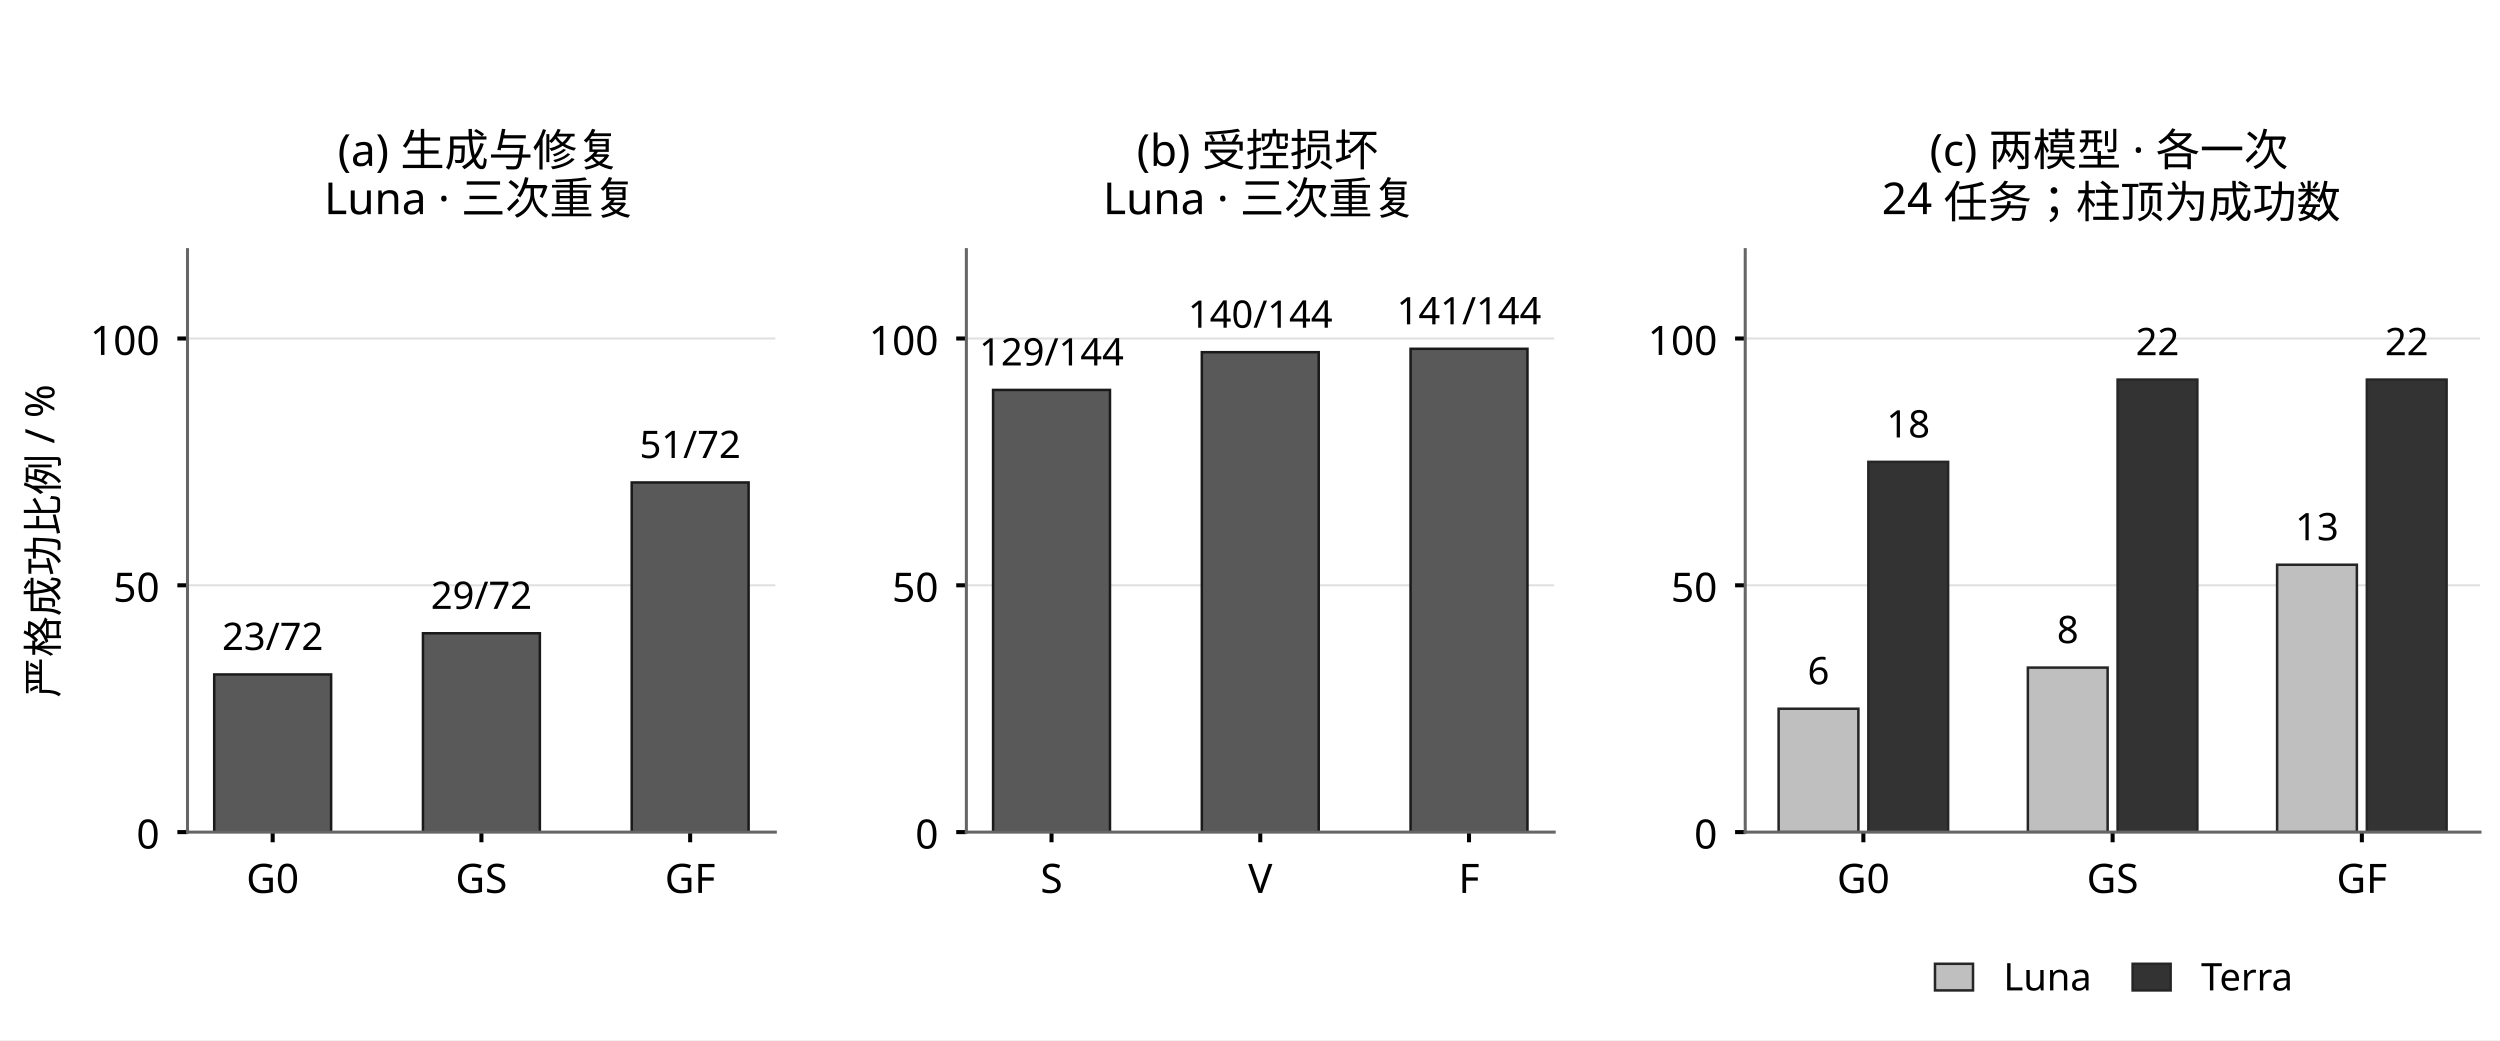
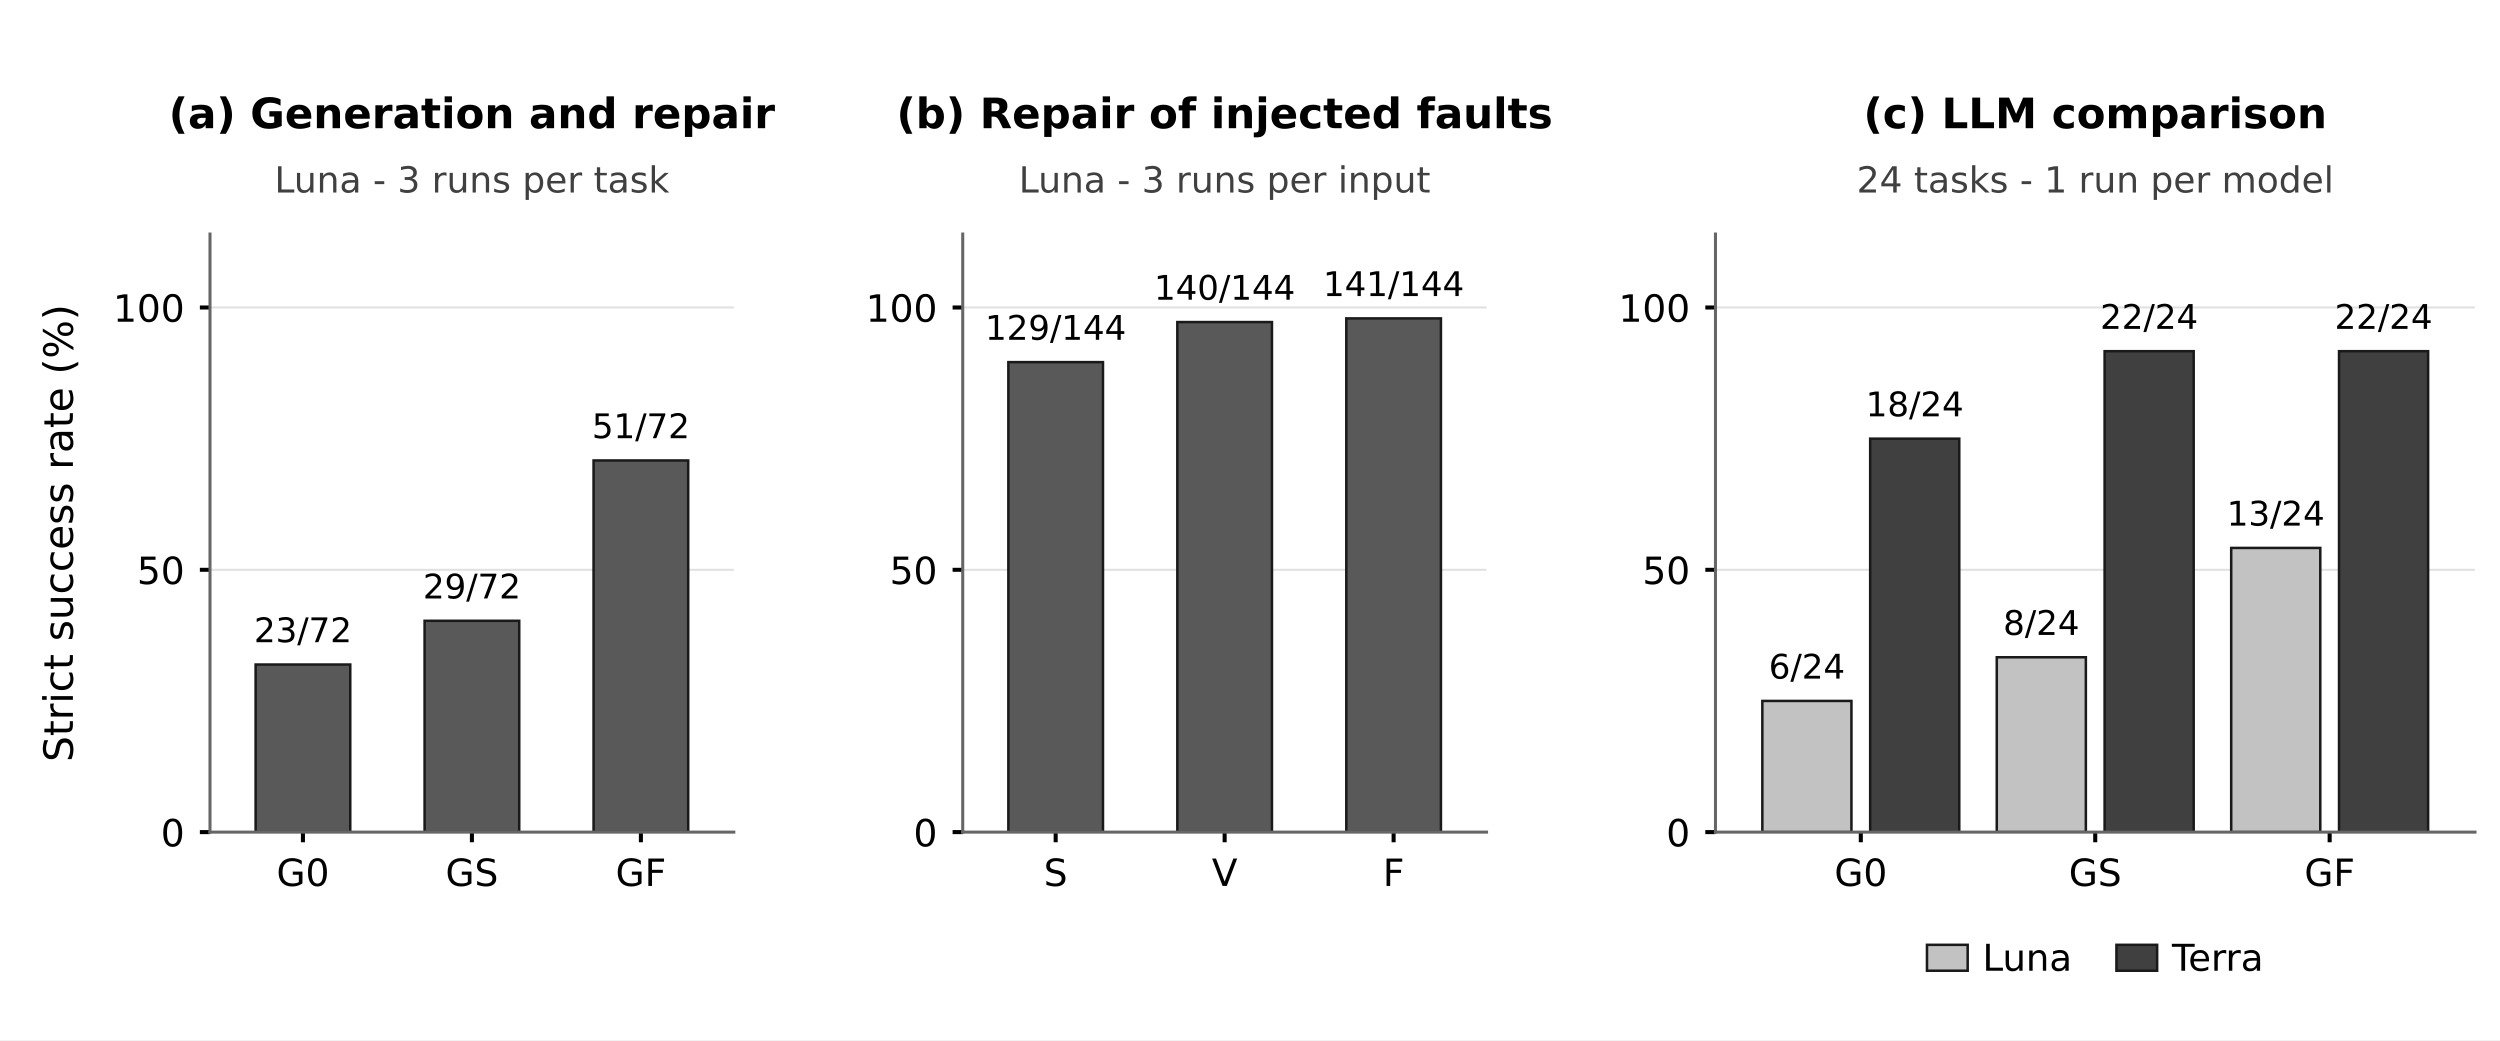
<svg xmlns="http://www.w3.org/2000/svg" xmlns:xlink="http://www.w3.org/1999/xlink" width="493.2pt" height="205.2pt" viewBox="0 0 493.2 205.2" version="1.1">
  <defs>
    <style type="text/css">*{stroke-linejoin: round; stroke-linecap: butt}</style>
  </defs>
  <g id="figure_1">
    <g id="patch_1">
      <path d="M 0 205.2  L 493.2 205.2  L 493.2 0  L 0 0  z " style="fill: #ffffff" />
    </g>
    <g id="axes_1">
      <g id="patch_2">
-         <path d="M 36.99 164.16  L 152.955 164.16  L 152.955 49.248  L 36.99 49.248  z " style="fill: #ffffff" />
+         <path d="M 41.429 164.16  L 144.768 164.16  L 144.768 46.17  L 41.429 46.17  z " style="fill: #ffffff" />
      </g>
      <g id="matplotlib.axis_1">
        <g id="xtick_1">
          <g id="line2d_1">
            <defs>
-               <path id="m90fb1b9131" d="M 0 0  L 0 2  " style="stroke: #000000; stroke-width: 0.8" />
+               <path id="m24b4b1cb2a" d="M 0 0  L 0 2  " style="stroke: #000000; stroke-width: 0.8" />
            </defs>
            <g>
-               <use xlink:href="#m90fb1b9131" x="53.792" y="164.16" style="stroke: #000000; stroke-width: 0.8" />
+               <use xlink:href="#m24b4b1cb2a" x="59.763" y="164.16" style="stroke: #000000; stroke-width: 0.8" />
            </g>
          </g>
          <g id="text_1">
-             <text style="font-size: 8px; font-family: 'Microsoft YaHei'; text-anchor: middle" x="53.792" y="176.156" transform="rotate(-0 53.79178 176.1561)">G0</text>
+             <text style="font-size: 7.4px; font-family: 'DejaVu Sans'; text-anchor: middle" x="59.763" y="174.782" transform="rotate(-0 59.7632 174.7823)">G0</text>
          </g>
        </g>
        <g id="xtick_2">
          <g id="line2d_2">
            <g>
-               <use xlink:href="#m90fb1b9131" x="94.973" y="164.16" style="stroke: #000000; stroke-width: 0.8" />
+               <use xlink:href="#m24b4b1cb2a" x="93.098" y="164.16" style="stroke: #000000; stroke-width: 0.8" />
            </g>
          </g>
          <g id="text_2">
-             <text style="font-size: 8px; font-family: 'Microsoft YaHei'; text-anchor: middle" x="94.973" y="176.156" transform="rotate(-0 94.97262 176.1561)">GS</text>
+             <text style="font-size: 7.4px; font-family: 'DejaVu Sans'; text-anchor: middle" x="93.098" y="174.782" transform="rotate(-0 93.09846 174.7823)">GS</text>
          </g>
        </g>
        <g id="xtick_3">
          <g id="line2d_3">
            <g>
-               <use xlink:href="#m90fb1b9131" x="136.153" y="164.16" style="stroke: #000000; stroke-width: 0.8" />
+               <use xlink:href="#m24b4b1cb2a" x="126.434" y="164.16" style="stroke: #000000; stroke-width: 0.8" />
            </g>
          </g>
          <g id="text_3">
-             <text style="font-size: 8px; font-family: 'Microsoft YaHei'; text-anchor: middle" x="136.153" y="176.156" transform="rotate(-0 136.1534 176.1561)">GF</text>
+             <text style="font-size: 7.4px; font-family: 'DejaVu Sans'; text-anchor: middle" x="126.434" y="174.782" transform="rotate(-0 126.4337 174.7823)">GF</text>
          </g>
        </g>
      </g>
      <g id="matplotlib.axis_2">
        <g id="ytick_1">
          <g id="line2d_4">
-             <path d="M 36.99 164.16  L 152.955 164.16  " clip-path="url(#p6fab8ae48d)" style="fill: none; stroke: #e0e0e0; stroke-width: 0.4; stroke-linecap: square" />
+             <path d="M 41.429 164.16  L 144.768 164.16  " clip-path="url(#p420391a0e7)" style="fill: none; stroke: #e0e0e0; stroke-width: 0.4; stroke-linecap: square" />
          </g>
          <g id="line2d_5">
            <defs>
-               <path id="m1b1f340fc1" d="M 0 0  L -2 0  " style="stroke: #000000; stroke-width: 0.8" />
+               <path id="m246805af77" d="M 0 0  L -2 0  " style="stroke: #000000; stroke-width: 0.8" />
            </defs>
            <g>
-               <use xlink:href="#m1b1f340fc1" x="36.99" y="164.16" style="stroke: #000000; stroke-width: 0.8" />
+               <use xlink:href="#m246805af77" x="41.429" y="164.16" style="stroke: #000000; stroke-width: 0.8" />
            </g>
          </g>
          <g id="text_4">
-             <text style="font-size: 8px; font-family: 'Microsoft YaHei'; text-anchor: end" x="31.49" y="167.408" transform="rotate(-0 31.49 167.408)">0</text>
+             <text style="font-size: 7.4px; font-family: 'DejaVu Sans'; text-anchor: end" x="36.429" y="166.971" transform="rotate(-0 36.4288 166.9711)">0</text>
          </g>
        </g>
        <g id="ytick_2">
          <g id="line2d_6">
-             <path d="M 36.99 115.468  L 152.955 115.468  " clip-path="url(#p6fab8ae48d)" style="fill: none; stroke: #e0e0e0; stroke-width: 0.4; stroke-linecap: square" />
+             <path d="M 41.429 112.41  L 144.768 112.41  " clip-path="url(#p420391a0e7)" style="fill: none; stroke: #e0e0e0; stroke-width: 0.4; stroke-linecap: square" />
          </g>
          <g id="line2d_7">
            <g>
-               <use xlink:href="#m1b1f340fc1" x="36.99" y="115.468" style="stroke: #000000; stroke-width: 0.8" />
+               <use xlink:href="#m246805af77" x="41.429" y="112.41" style="stroke: #000000; stroke-width: 0.8" />
            </g>
          </g>
          <g id="text_5">
-             <text style="font-size: 8px; font-family: 'Microsoft YaHei'; text-anchor: end" x="31.49" y="118.717" transform="rotate(-0 31.49 118.7165)">50</text>
+             <text style="font-size: 7.4px; font-family: 'DejaVu Sans'; text-anchor: end" x="36.429" y="115.221" transform="rotate(-0 36.4288 115.2211)">50</text>
          </g>
        </g>
        <g id="ytick_3">
          <g id="line2d_8">
-             <path d="M 36.99 66.777  L 152.955 66.777  " clip-path="url(#p6fab8ae48d)" style="fill: none; stroke: #e0e0e0; stroke-width: 0.4; stroke-linecap: square" />
+             <path d="M 41.429 60.66  L 144.768 60.66  " clip-path="url(#p420391a0e7)" style="fill: none; stroke: #e0e0e0; stroke-width: 0.4; stroke-linecap: square" />
          </g>
          <g id="line2d_9">
            <g>
-               <use xlink:href="#m1b1f340fc1" x="36.99" y="66.777" style="stroke: #000000; stroke-width: 0.8" />
+               <use xlink:href="#m246805af77" x="41.429" y="60.66" style="stroke: #000000; stroke-width: 0.8" />
            </g>
          </g>
          <g id="text_6">
-             <text style="font-size: 8px; font-family: 'Microsoft YaHei'; text-anchor: end" x="31.49" y="70.025" transform="rotate(-0 31.49 70.025)">100</text>
+             <text style="font-size: 7.4px; font-family: 'DejaVu Sans'; text-anchor: end" x="36.429" y="63.471" transform="rotate(-0 36.4288 63.47113)">100</text>
          </g>
        </g>
        <g id="text_7">
-           <text style="font-size: 8px; font-family: 'Microsoft YaHei'; text-anchor: middle" x="11.389" y="106.704" transform="rotate(-90 11.38891 106.704)">严格成功比例 / %</text>
+           <text style="font-size: 8px; font-family: 'DejaVu Sans'; text-anchor: middle" x="14.382" y="105.165" transform="rotate(-90 14.38218 105.165)">Strict success rate (%)</text>
        </g>
      </g>
      <g id="patch_3">
-         <path d="M 42.261 164.16  L 65.322 164.16  L 65.322 133.052  L 42.261 133.052  z " clip-path="url(#p6fab8ae48d)" style="fill: #595959; stroke: #1a1a1a; stroke-width: 0.5; stroke-linejoin: miter" />
+         <path d="M 50.429 164.16  L 69.097 164.16  L 69.097 131.097  L 50.429 131.097  z " clip-path="url(#p420391a0e7)" style="fill: #595959; stroke: #1a1a1a; stroke-width: 0.5; stroke-linejoin: miter" />
      </g>
      <g id="patch_4">
-         <path d="M 83.442 164.16  L 106.503 164.16  L 106.503 124.936  L 83.442 124.936  z " clip-path="url(#p6fab8ae48d)" style="fill: #595959; stroke: #1a1a1a; stroke-width: 0.5; stroke-linejoin: miter" />
+         <path d="M 83.765 164.16  L 102.432 164.16  L 102.432 122.472  L 83.765 122.472  z " clip-path="url(#p420391a0e7)" style="fill: #595959; stroke: #1a1a1a; stroke-width: 0.5; stroke-linejoin: miter" />
      </g>
      <g id="patch_5">
-         <path d="M 124.623 164.16  L 147.684 164.16  L 147.684 95.18  L 124.623 95.18  z " clip-path="url(#p6fab8ae48d)" style="fill: #595959; stroke: #1a1a1a; stroke-width: 0.5; stroke-linejoin: miter" />
+         <path d="M 117.1 164.16  L 135.768 164.16  L 135.768 90.847  L 117.1 90.847  z " clip-path="url(#p420391a0e7)" style="fill: #595959; stroke: #1a1a1a; stroke-width: 0.5; stroke-linejoin: miter" />
      </g>
      <g id="patch_6">
-         <path d="M 36.99 164.16  L 36.99 49.248  " style="fill: none; stroke: #666666; stroke-width: 0.6; stroke-linejoin: miter; stroke-linecap: square" />
+         <path d="M 41.429 164.16  L 41.429 46.17  " style="fill: none; stroke: #666666; stroke-width: 0.6; stroke-linejoin: miter; stroke-linecap: square" />
      </g>
      <g id="patch_7">
-         <path d="M 36.99 164.16  L 152.955 164.16  " style="fill: none; stroke: #666666; stroke-width: 0.6; stroke-linejoin: miter; stroke-linecap: square" />
+         <path d="M 41.429 164.16  L 144.768 164.16  " style="fill: none; stroke: #666666; stroke-width: 0.6; stroke-linejoin: miter; stroke-linecap: square" />
      </g>
      <g id="text_8">
-         <text style="font-size: 7.5px; font-family: 'Microsoft YaHei'; text-anchor: middle" x="53.792" y="128.229" transform="rotate(-0 53.79178 128.2294)">23/72</text>
+         <text style="font-weight: 700; font-size: 8.3px; font-family: 'DejaVu Sans'; text-anchor: middle" x="93.098" y="25.298" transform="rotate(-0 93.09846 25.29765)">(a) Generation and repair</text>
      </g>
      <g id="text_9">
-         <text style="font-size: 7.5px; font-family: 'Microsoft YaHei'; text-anchor: middle" x="94.973" y="120.114" transform="rotate(-0 94.97262 120.1141)">29/72</text>
+         <text style="font-size: 7.1px; font-family: 'DejaVu Sans'; text-anchor: middle; fill: #404040" x="93.098" y="37.975" transform="rotate(-0 93.09846 37.97489)">Luna - 3 runs per task</text>
      </g>
      <g id="text_10">
-         <text style="font-size: 7.5px; font-family: 'Microsoft YaHei'; text-anchor: middle" x="136.153" y="90.358" transform="rotate(-0 136.1534 90.35821)">51/72</text>
+         <text style="font-size: 6.7px; font-family: 'DejaVu Sans'; text-anchor: middle" x="59.763" y="126.693" transform="rotate(-0 59.7632 126.6934)">23/72</text>
      </g>
      <g id="text_11">
-         <text style="font-size: 8.7px; font-family: 'Microsoft YaHei'" transform="translate(66.62421 32.73645)">(a) 生成与修复</text>
-         <text style="font-size: 8.7px; font-family: 'Microsoft YaHei'" transform="translate(63.95236 42.248)">Luna · 三次重复</text>
+         <text style="font-size: 6.7px; font-family: 'DejaVu Sans'; text-anchor: middle" x="93.098" y="118.068" transform="rotate(-0 93.09846 118.0684)">29/72</text>
+       </g>
+       <g id="text_12">
+         <text style="font-size: 6.7px; font-family: 'DejaVu Sans'; text-anchor: middle" x="126.434" y="86.443" transform="rotate(-0 126.4337 86.44343)">51/72</text>
      </g>
    </g>
    <g id="axes_2">
      <g id="patch_8">
-         <path d="M 190.644 164.16  L 306.609 164.16  L 306.609 49.248  L 190.644 49.248  z " style="fill: #ffffff" />
+         <path d="M 189.927 164.16  L 293.267 164.16  L 293.267 46.17  L 189.927 46.17  z " style="fill: #ffffff" />
      </g>
      <g id="matplotlib.axis_3">
        <g id="xtick_4">
          <g id="line2d_10">
            <g>
-               <use xlink:href="#m90fb1b9131" x="207.446" y="164.16" style="stroke: #000000; stroke-width: 0.8" />
-             </g>
-           </g>
-           <g id="text_12">
-             <text style="font-size: 8px; font-family: 'Microsoft YaHei'; text-anchor: middle" x="207.446" y="176.156" transform="rotate(-0 207.4457 176.1561)">S</text>
+               <use xlink:href="#m24b4b1cb2a" x="208.262" y="164.16" style="stroke: #000000; stroke-width: 0.8" />
+             </g>
+           </g>
+           <g id="text_13">
+             <text style="font-size: 7.4px; font-family: 'DejaVu Sans'; text-anchor: middle" x="208.262" y="174.782" transform="rotate(-0 208.2618 174.7823)">S</text>
          </g>
        </g>
        <g id="xtick_5">
          <g id="line2d_11">
            <g>
-               <use xlink:href="#m90fb1b9131" x="248.627" y="164.16" style="stroke: #000000; stroke-width: 0.8" />
-             </g>
-           </g>
-           <g id="text_13">
-             <text style="font-size: 8px; font-family: 'Microsoft YaHei'; text-anchor: middle" x="248.627" y="176.156" transform="rotate(-0 248.6265 176.1561)">V</text>
+               <use xlink:href="#m24b4b1cb2a" x="241.597" y="164.16" style="stroke: #000000; stroke-width: 0.8" />
+             </g>
+           </g>
+           <g id="text_14">
+             <text style="font-size: 7.4px; font-family: 'DejaVu Sans'; text-anchor: middle" x="241.597" y="174.782" transform="rotate(-0 241.5971 174.7823)">V</text>
          </g>
        </g>
        <g id="xtick_6">
          <g id="line2d_12">
            <g>
-               <use xlink:href="#m90fb1b9131" x="289.807" y="164.16" style="stroke: #000000; stroke-width: 0.8" />
-             </g>
-           </g>
-           <g id="text_14">
-             <text style="font-size: 8px; font-family: 'Microsoft YaHei'; text-anchor: middle" x="289.807" y="176.156" transform="rotate(-0 289.8074 176.1561)">F</text>
+               <use xlink:href="#m24b4b1cb2a" x="274.932" y="164.16" style="stroke: #000000; stroke-width: 0.8" />
+             </g>
+           </g>
+           <g id="text_15">
+             <text style="font-size: 7.4px; font-family: 'DejaVu Sans'; text-anchor: middle" x="274.932" y="174.782" transform="rotate(-0 274.9323 174.7823)">F</text>
          </g>
        </g>
      </g>
      <g id="matplotlib.axis_4">
        <g id="ytick_4">
          <g id="line2d_13">
-             <path d="M 190.644 164.16  L 306.609 164.16  " clip-path="url(#p123eaa89ee)" style="fill: none; stroke: #e0e0e0; stroke-width: 0.4; stroke-linecap: square" />
+             <path d="M 189.927 164.16  L 293.267 164.16  " clip-path="url(#pdc6a5cb2e3)" style="fill: none; stroke: #e0e0e0; stroke-width: 0.4; stroke-linecap: square" />
          </g>
          <g id="line2d_14">
            <g>
-               <use xlink:href="#m1b1f340fc1" x="190.644" y="164.16" style="stroke: #000000; stroke-width: 0.8" />
-             </g>
-           </g>
-           <g id="text_15">
-             <text style="font-size: 8px; font-family: 'Microsoft YaHei'; text-anchor: end" x="185.144" y="167.408" transform="rotate(-0 185.1439 167.408)">0</text>
+               <use xlink:href="#m246805af77" x="189.927" y="164.16" style="stroke: #000000; stroke-width: 0.8" />
+             </g>
+           </g>
+           <g id="text_16">
+             <text style="font-size: 7.4px; font-family: 'DejaVu Sans'; text-anchor: end" x="184.927" y="166.971" transform="rotate(-0 184.9274 166.9711)">0</text>
          </g>
        </g>
        <g id="ytick_5">
          <g id="line2d_15">
-             <path d="M 190.644 115.468  L 306.609 115.468  " clip-path="url(#p123eaa89ee)" style="fill: none; stroke: #e0e0e0; stroke-width: 0.4; stroke-linecap: square" />
+             <path d="M 189.927 112.41  L 293.267 112.41  " clip-path="url(#pdc6a5cb2e3)" style="fill: none; stroke: #e0e0e0; stroke-width: 0.4; stroke-linecap: square" />
          </g>
          <g id="line2d_16">
            <g>
-               <use xlink:href="#m1b1f340fc1" x="190.644" y="115.468" style="stroke: #000000; stroke-width: 0.8" />
-             </g>
-           </g>
-           <g id="text_16">
-             <text style="font-size: 8px; font-family: 'Microsoft YaHei'; text-anchor: end" x="185.144" y="118.717" transform="rotate(-0 185.1439 118.7165)">50</text>
+               <use xlink:href="#m246805af77" x="189.927" y="112.41" style="stroke: #000000; stroke-width: 0.8" />
+             </g>
+           </g>
+           <g id="text_17">
+             <text style="font-size: 7.4px; font-family: 'DejaVu Sans'; text-anchor: end" x="184.927" y="115.221" transform="rotate(-0 184.9274 115.2211)">50</text>
          </g>
        </g>
        <g id="ytick_6">
          <g id="line2d_17">
-             <path d="M 190.644 66.777  L 306.609 66.777  " clip-path="url(#p123eaa89ee)" style="fill: none; stroke: #e0e0e0; stroke-width: 0.4; stroke-linecap: square" />
+             <path d="M 189.927 60.66  L 293.267 60.66  " clip-path="url(#pdc6a5cb2e3)" style="fill: none; stroke: #e0e0e0; stroke-width: 0.4; stroke-linecap: square" />
          </g>
          <g id="line2d_18">
            <g>
-               <use xlink:href="#m1b1f340fc1" x="190.644" y="66.777" style="stroke: #000000; stroke-width: 0.8" />
-             </g>
-           </g>
-           <g id="text_17">
-             <text style="font-size: 8px; font-family: 'Microsoft YaHei'; text-anchor: end" x="185.144" y="70.025" transform="rotate(-0 185.1439 70.025)">100</text>
+               <use xlink:href="#m246805af77" x="189.927" y="60.66" style="stroke: #000000; stroke-width: 0.8" />
+             </g>
+           </g>
+           <g id="text_18">
+             <text style="font-size: 7.4px; font-family: 'DejaVu Sans'; text-anchor: end" x="184.927" y="63.471" transform="rotate(-0 184.9274 63.47113)">100</text>
          </g>
        </g>
      </g>
      <g id="patch_9">
-         <path d="M 195.915 164.16  L 218.976 164.16  L 218.976 76.921  L 195.915 76.921  z " clip-path="url(#p123eaa89ee)" style="fill: #595959; stroke: #1a1a1a; stroke-width: 0.5; stroke-linejoin: miter" />
+         <path d="M 198.928 164.16  L 217.596 164.16  L 217.596 71.441  L 198.928 71.441  z " clip-path="url(#pdc6a5cb2e3)" style="fill: #595959; stroke: #1a1a1a; stroke-width: 0.5; stroke-linejoin: miter" />
      </g>
      <g id="patch_10">
-         <path d="M 237.096 164.16  L 260.157 164.16  L 260.157 69.482  L 237.096 69.482  z " clip-path="url(#p123eaa89ee)" style="fill: #595959; stroke: #1a1a1a; stroke-width: 0.5; stroke-linejoin: miter" />
+         <path d="M 232.263 164.16  L 250.931 164.16  L 250.931 63.535  L 232.263 63.535  z " clip-path="url(#pdc6a5cb2e3)" style="fill: #595959; stroke: #1a1a1a; stroke-width: 0.5; stroke-linejoin: miter" />
      </g>
      <g id="patch_11">
-         <path d="M 278.277 164.16  L 301.338 164.16  L 301.338 68.806  L 278.277 68.806  z " clip-path="url(#p123eaa89ee)" style="fill: #595959; stroke: #1a1a1a; stroke-width: 0.5; stroke-linejoin: miter" />
+         <path d="M 265.598 164.16  L 284.266 164.16  L 284.266 62.816  L 265.598 62.816  z " clip-path="url(#pdc6a5cb2e3)" style="fill: #595959; stroke: #1a1a1a; stroke-width: 0.5; stroke-linejoin: miter" />
      </g>
      <g id="patch_12">
-         <path d="M 190.644 164.16  L 190.644 49.248  " style="fill: none; stroke: #666666; stroke-width: 0.6; stroke-linejoin: miter; stroke-linecap: square" />
+         <path d="M 189.927 164.16  L 189.927 46.17  " style="fill: none; stroke: #666666; stroke-width: 0.6; stroke-linejoin: miter; stroke-linecap: square" />
      </g>
      <g id="patch_13">
-         <path d="M 190.644 164.16  L 306.609 164.16  " style="fill: none; stroke: #666666; stroke-width: 0.6; stroke-linejoin: miter; stroke-linecap: square" />
-       </g>
-       <g id="text_18">
-         <text style="font-size: 7.5px; font-family: 'Microsoft YaHei'; text-anchor: middle" x="207.446" y="72.099" transform="rotate(-0 207.4457 72.09889)">129/144</text>
+         <path d="M 189.927 164.16  L 293.267 164.16  " style="fill: none; stroke: #666666; stroke-width: 0.6; stroke-linejoin: miter; stroke-linecap: square" />
      </g>
      <g id="text_19">
-         <text style="font-size: 7.5px; font-family: 'Microsoft YaHei'; text-anchor: middle" x="248.627" y="64.66" transform="rotate(-0 248.6265 64.65991)">140/144</text>
+         <text style="font-weight: 700; font-size: 8.3px; font-family: 'DejaVu Sans'; text-anchor: middle" x="241.597" y="25.298" transform="rotate(-0 241.5971 25.29765)">(b) Repair of injected faults</text>
      </g>
      <g id="text_20">
-         <text style="font-size: 7.5px; font-family: 'Microsoft YaHei'; text-anchor: middle" x="289.807" y="63.984" transform="rotate(-0 289.8074 63.98364)">141/144</text>
+         <text style="font-size: 7.1px; font-family: 'DejaVu Sans'; text-anchor: middle; fill: #404040" x="241.597" y="37.975" transform="rotate(-0 241.5971 37.97489)">Luna - 3 runs per input</text>
      </g>
      <g id="text_21">
-         <text style="font-size: 8.7px; font-family: 'Microsoft YaHei'" transform="translate(224.2543 32.73645)">(b) 受控损坏</text>
-         <text style="font-size: 8.7px; font-family: 'Microsoft YaHei'" transform="translate(217.6063 42.248)">Luna · 三次重复</text>
+         <text style="font-size: 6.7px; font-family: 'DejaVu Sans'; text-anchor: middle" x="208.262" y="67.037" transform="rotate(-0 208.2618 67.03718)">129/144</text>
+       </g>
+       <g id="text_22">
+         <text style="font-size: 6.7px; font-family: 'DejaVu Sans'; text-anchor: middle" x="241.597" y="59.131" transform="rotate(-0 241.5971 59.13093)">140/144</text>
+       </g>
+       <g id="text_23">
+         <text style="font-size: 6.7px; font-family: 'DejaVu Sans'; text-anchor: middle" x="274.932" y="58.412" transform="rotate(-0 274.9323 58.41218)">141/144</text>
      </g>
    </g>
    <g id="axes_3">
      <g id="patch_14">
-         <path d="M 344.298 164.16  L 489.254 164.16  L 489.254 49.248  L 344.298 49.248  z " style="fill: #ffffff" />
+         <path d="M 338.426 164.16  L 488.268 164.16  L 488.268 46.17  L 338.426 46.17  z " style="fill: #ffffff" />
      </g>
      <g id="matplotlib.axis_5">
        <g id="xtick_7">
          <g id="line2d_19">
            <g>
-               <use xlink:href="#m90fb1b9131" x="367.605" y="164.16" style="stroke: #000000; stroke-width: 0.8" />
-             </g>
-           </g>
-           <g id="text_22">
-             <text style="font-size: 8px; font-family: 'Microsoft YaHei'; text-anchor: middle" x="367.605" y="176.156" transform="rotate(-0 367.605 176.1561)">G0</text>
+               <use xlink:href="#m24b4b1cb2a" x="367.099" y="164.16" style="stroke: #000000; stroke-width: 0.8" />
+             </g>
+           </g>
+           <g id="text_24">
+             <text style="font-size: 7.4px; font-family: 'DejaVu Sans'; text-anchor: middle" x="367.099" y="174.782" transform="rotate(-0 367.0995 174.7823)">G0</text>
          </g>
        </g>
        <g id="xtick_8">
          <g id="line2d_20">
            <g>
-               <use xlink:href="#m90fb1b9131" x="416.776" y="164.16" style="stroke: #000000; stroke-width: 0.8" />
-             </g>
-           </g>
-           <g id="text_23">
-             <text style="font-size: 8px; font-family: 'Microsoft YaHei'; text-anchor: middle" x="416.776" y="176.156" transform="rotate(-0 416.7761 176.1561)">GS</text>
+               <use xlink:href="#m24b4b1cb2a" x="413.347" y="164.16" style="stroke: #000000; stroke-width: 0.8" />
+             </g>
+           </g>
+           <g id="text_25">
+             <text style="font-size: 7.4px; font-family: 'DejaVu Sans'; text-anchor: middle" x="413.347" y="174.782" transform="rotate(-0 413.347 174.7823)">GS</text>
          </g>
        </g>
        <g id="xtick_9">
          <g id="line2d_21">
            <g>
-               <use xlink:href="#m90fb1b9131" x="465.947" y="164.16" style="stroke: #000000; stroke-width: 0.8" />
-             </g>
-           </g>
-           <g id="text_24">
-             <text style="font-size: 8px; font-family: 'Microsoft YaHei'; text-anchor: middle" x="465.947" y="176.156" transform="rotate(-0 465.9473 176.1561)">GF</text>
+               <use xlink:href="#m24b4b1cb2a" x="459.595" y="164.16" style="stroke: #000000; stroke-width: 0.8" />
+             </g>
+           </g>
+           <g id="text_26">
+             <text style="font-size: 7.4px; font-family: 'DejaVu Sans'; text-anchor: middle" x="459.595" y="174.782" transform="rotate(-0 459.5945 174.7823)">GF</text>
          </g>
        </g>
      </g>
      <g id="matplotlib.axis_6">
        <g id="ytick_7">
          <g id="line2d_22">
-             <path d="M 344.298 164.16  L 489.254 164.16  " clip-path="url(#p1a86583e68)" style="fill: none; stroke: #e0e0e0; stroke-width: 0.4; stroke-linecap: square" />
+             <path d="M 338.426 164.16  L 488.268 164.16  " clip-path="url(#p72a5dae193)" style="fill: none; stroke: #e0e0e0; stroke-width: 0.4; stroke-linecap: square" />
          </g>
          <g id="line2d_23">
            <g>
-               <use xlink:href="#m1b1f340fc1" x="344.298" y="164.16" style="stroke: #000000; stroke-width: 0.8" />
-             </g>
-           </g>
-           <g id="text_25">
-             <text style="font-size: 8px; font-family: 'Microsoft YaHei'; text-anchor: end" x="338.798" y="167.408" transform="rotate(-0 338.7979 167.408)">0</text>
+               <use xlink:href="#m246805af77" x="338.426" y="164.16" style="stroke: #000000; stroke-width: 0.8" />
+             </g>
+           </g>
+           <g id="text_27">
+             <text style="font-size: 7.4px; font-family: 'DejaVu Sans'; text-anchor: end" x="333.426" y="166.971" transform="rotate(-0 333.426 166.9711)">0</text>
          </g>
        </g>
        <g id="ytick_8">
          <g id="line2d_24">
-             <path d="M 344.298 115.468  L 489.254 115.468  " clip-path="url(#p1a86583e68)" style="fill: none; stroke: #e0e0e0; stroke-width: 0.4; stroke-linecap: square" />
+             <path d="M 338.426 112.41  L 488.268 112.41  " clip-path="url(#p72a5dae193)" style="fill: none; stroke: #e0e0e0; stroke-width: 0.4; stroke-linecap: square" />
          </g>
          <g id="line2d_25">
            <g>
-               <use xlink:href="#m1b1f340fc1" x="344.298" y="115.468" style="stroke: #000000; stroke-width: 0.8" />
-             </g>
-           </g>
-           <g id="text_26">
-             <text style="font-size: 8px; font-family: 'Microsoft YaHei'; text-anchor: end" x="338.798" y="118.717" transform="rotate(-0 338.7979 118.7165)">50</text>
+               <use xlink:href="#m246805af77" x="338.426" y="112.41" style="stroke: #000000; stroke-width: 0.8" />
+             </g>
+           </g>
+           <g id="text_28">
+             <text style="font-size: 7.4px; font-family: 'DejaVu Sans'; text-anchor: end" x="333.426" y="115.221" transform="rotate(-0 333.426 115.2211)">50</text>
          </g>
        </g>
        <g id="ytick_9">
          <g id="line2d_26">
-             <path d="M 344.298 66.777  L 489.254 66.777  " clip-path="url(#p1a86583e68)" style="fill: none; stroke: #e0e0e0; stroke-width: 0.4; stroke-linecap: square" />
+             <path d="M 338.426 60.66  L 488.268 60.66  " clip-path="url(#p72a5dae193)" style="fill: none; stroke: #e0e0e0; stroke-width: 0.4; stroke-linecap: square" />
          </g>
          <g id="line2d_27">
            <g>
-               <use xlink:href="#m1b1f340fc1" x="344.298" y="66.777" style="stroke: #000000; stroke-width: 0.8" />
-             </g>
-           </g>
-           <g id="text_27">
-             <text style="font-size: 8px; font-family: 'Microsoft YaHei'; text-anchor: end" x="338.798" y="70.025" transform="rotate(-0 338.7979 70.025)">100</text>
+               <use xlink:href="#m246805af77" x="338.426" y="60.66" style="stroke: #000000; stroke-width: 0.8" />
+             </g>
+           </g>
+           <g id="text_29">
+             <text style="font-size: 7.4px; font-family: 'DejaVu Sans'; text-anchor: end" x="333.426" y="63.471" transform="rotate(-0 333.426 63.47113)">100</text>
          </g>
        </g>
      </g>
      <g id="patch_15">
-         <path d="M 350.887 164.16  L 366.622 164.16  L 366.622 139.814  L 350.887 139.814  z " clip-path="url(#p1a86583e68)" style="fill: #bfbfbf; stroke: #262626; stroke-width: 0.5; stroke-linejoin: miter" />
+         <path d="M 347.675 164.16  L 365.25 164.16  L 365.25 138.285  L 347.675 138.285  z " clip-path="url(#p72a5dae193)" style="fill: #c2c2c2; stroke: #1a1a1a; stroke-width: 0.5; stroke-linejoin: miter" />
      </g>
      <g id="patch_16">
-         <path d="M 400.058 164.16  L 415.793 164.16  L 415.793 131.699  L 400.058 131.699  z " clip-path="url(#p1a86583e68)" style="fill: #bfbfbf; stroke: #262626; stroke-width: 0.5; stroke-linejoin: miter" />
+         <path d="M 393.923 164.16  L 411.497 164.16  L 411.497 129.66  L 393.923 129.66  z " clip-path="url(#p72a5dae193)" style="fill: #c2c2c2; stroke: #1a1a1a; stroke-width: 0.5; stroke-linejoin: miter" />
      </g>
      <g id="patch_17">
-         <path d="M 449.229 164.16  L 464.964 164.16  L 464.964 111.411  L 449.229 111.411  z " clip-path="url(#p1a86583e68)" style="fill: #bfbfbf; stroke: #262626; stroke-width: 0.5; stroke-linejoin: miter" />
+         <path d="M 440.171 164.16  L 457.745 164.16  L 457.745 108.097  L 440.171 108.097  z " clip-path="url(#p72a5dae193)" style="fill: #c2c2c2; stroke: #1a1a1a; stroke-width: 0.5; stroke-linejoin: miter" />
      </g>
      <g id="patch_18">
-         <path d="M 368.588 164.16  L 384.323 164.16  L 384.323 91.123  L 368.588 91.123  z " clip-path="url(#p1a86583e68)" style="fill: #333333; stroke: #262626; stroke-width: 0.5; stroke-linejoin: miter" />
+         <path d="M 368.949 164.16  L 386.523 164.16  L 386.523 86.535  L 368.949 86.535  z " clip-path="url(#p72a5dae193)" style="fill: #404040; stroke: #1a1a1a; stroke-width: 0.5; stroke-linejoin: miter" />
      </g>
      <g id="patch_19">
-         <path d="M 417.76 164.16  L 433.494 164.16  L 433.494 74.892  L 417.76 74.892  z " clip-path="url(#p1a86583e68)" style="fill: #333333; stroke: #262626; stroke-width: 0.5; stroke-linejoin: miter" />
+         <path d="M 415.197 164.16  L 432.771 164.16  L 432.771 69.285  L 415.197 69.285  z " clip-path="url(#p72a5dae193)" style="fill: #404040; stroke: #1a1a1a; stroke-width: 0.5; stroke-linejoin: miter" />
      </g>
      <g id="patch_20">
-         <path d="M 466.931 164.16  L 482.665 164.16  L 482.665 74.892  L 466.931 74.892  z " clip-path="url(#p1a86583e68)" style="fill: #333333; stroke: #262626; stroke-width: 0.5; stroke-linejoin: miter" />
+         <path d="M 461.444 164.16  L 479.018 164.16  L 479.018 69.285  L 461.444 69.285  z " clip-path="url(#p72a5dae193)" style="fill: #404040; stroke: #1a1a1a; stroke-width: 0.5; stroke-linejoin: miter" />
      </g>
      <g id="patch_21">
-         <path d="M 344.298 164.16  L 344.298 49.248  " style="fill: none; stroke: #666666; stroke-width: 0.6; stroke-linejoin: miter; stroke-linecap: square" />
+         <path d="M 338.426 164.16  L 338.426 46.17  " style="fill: none; stroke: #666666; stroke-width: 0.6; stroke-linejoin: miter; stroke-linecap: square" />
      </g>
      <g id="patch_22">
-         <path d="M 344.298 164.16  L 489.254 164.16  " style="fill: none; stroke: #666666; stroke-width: 0.6; stroke-linejoin: miter; stroke-linecap: square" />
-       </g>
-       <g id="text_28">
-         <text style="font-size: 7.5px; font-family: 'Microsoft YaHei'; text-anchor: middle" x="358.754" y="134.992" transform="rotate(-0 358.7542 134.9921)">6</text>
-       </g>
-       <g id="text_29">
-         <text style="font-size: 7.5px; font-family: 'Microsoft YaHei'; text-anchor: middle" x="407.925" y="126.877" transform="rotate(-0 407.9253 126.8769)">8</text>
+         <path d="M 338.426 164.16  L 488.268 164.16  " style="fill: none; stroke: #666666; stroke-width: 0.6; stroke-linejoin: miter; stroke-linecap: square" />
      </g>
      <g id="text_30">
-         <text style="font-size: 7.5px; font-family: 'Microsoft YaHei'; text-anchor: middle" x="457.096" y="106.589" transform="rotate(-0 457.0965 106.5887)">13</text>
+         <text style="font-weight: 700; font-size: 8.3px; font-family: 'DejaVu Sans'; text-anchor: middle" x="413.347" y="25.298" transform="rotate(-0 413.347 25.29765)">(c) LLM comparison</text>
      </g>
      <g id="text_31">
-         <text style="font-size: 7.5px; font-family: 'Microsoft YaHei'; text-anchor: middle" x="376.456" y="86.301" transform="rotate(-0 376.4558 86.30059)">18</text>
+         <text style="font-size: 7.1px; font-family: 'DejaVu Sans'; text-anchor: middle; fill: #404040" x="413.347" y="37.975" transform="rotate(-0 413.347 37.97489)">24 tasks - 1 run per model</text>
      </g>
      <g id="text_32">
-         <text style="font-size: 7.5px; font-family: 'Microsoft YaHei'; text-anchor: middle" x="425.627" y="70.07" transform="rotate(-0 425.6269 70.07008)">22</text>
+         <text style="font-size: 6.7px; font-family: 'DejaVu Sans'; text-anchor: middle" x="356.463" y="133.881" transform="rotate(-0 356.4625 133.8809)">6/24</text>
      </g>
      <g id="text_33">
-         <text style="font-size: 7.5px; font-family: 'Microsoft YaHei'; text-anchor: middle" x="474.798" y="70.07" transform="rotate(-0 474.7981 70.07008)">22</text>
+         <text style="font-size: 6.7px; font-family: 'DejaVu Sans'; text-anchor: middle" x="402.71" y="125.256" transform="rotate(-0 402.7101 125.2559)">8/24</text>
      </g>
      <g id="text_34">
-         <text style="font-size: 8.7px; font-family: 'Microsoft YaHei'" transform="translate(380.6793 32.67664)">(c) 两模型 · 各一次</text>
-         <text style="font-size: 8.7px; font-family: 'Microsoft YaHei'" transform="translate(371.2371 42.248)">24 任务；柱顶为成功数</text>
+         <text style="font-size: 6.7px; font-family: 'DejaVu Sans'; text-anchor: middle" x="448.958" y="103.693" transform="rotate(-0 448.9576 103.6934)">13/24</text>
+       </g>
+       <g id="text_35">
+         <text style="font-size: 6.7px; font-family: 'DejaVu Sans'; text-anchor: middle" x="377.736" y="82.131" transform="rotate(-0 377.7364 82.13093)">18/24</text>
+       </g>
+       <g id="text_36">
+         <text style="font-size: 6.7px; font-family: 'DejaVu Sans'; text-anchor: middle" x="423.984" y="64.881" transform="rotate(-0 423.9839 64.88093)">22/24</text>
+       </g>
+       <g id="text_37">
+         <text style="font-size: 6.7px; font-family: 'DejaVu Sans'; text-anchor: middle" x="470.231" y="64.881" transform="rotate(-0 470.2315 64.88093)">22/24</text>
      </g>
      <g id="legend_1">
        <g id="patch_23">
-           <path d="M 381.735 195.386  L 389.235 195.386  L 389.235 190.136  L 381.735 190.136  z " style="fill: #bfbfbf; stroke: #262626; stroke-width: 0.5; stroke-linejoin: miter" />
-         </g>
-         <g id="text_35">
-           <text style="font-size: 7.5px; font-family: 'Microsoft YaHei'; text-anchor: start" x="395.235" y="195.386" transform="rotate(-0 395.2347 195.386)">Luna</text>
+           <path d="M 380.155 191.505  L 388.185 191.505  L 388.185 186.395  L 380.155 186.395  z " style="fill: #c2c2c2; stroke: #1a1a1a; stroke-width: 0.5; stroke-linejoin: miter" />
+         </g>
+         <g id="text_38">
+           <text style="font-size: 7.3px; font-family: 'DejaVu Sans'; text-anchor: start" x="391.105" y="191.505" transform="rotate(-0 391.1048 191.5053)">Luna</text>
        </g>
        <g id="patch_24">
-           <path d="M 420.723 195.386  L 428.223 195.386  L 428.223 190.136  L 420.723 190.136  z " style="fill: #333333; stroke: #262626; stroke-width: 0.5; stroke-linejoin: miter" />
-         </g>
-         <g id="text_36">
-           <text style="font-size: 7.5px; font-family: 'Microsoft YaHei'; text-anchor: start" x="434.223" y="195.386" transform="rotate(-0 434.223 195.386)">Terra</text>
+           <path d="M 417.531 191.505  L 425.561 191.505  L 425.561 186.395  L 417.531 186.395  z " style="fill: #404040; stroke: #1a1a1a; stroke-width: 0.5; stroke-linejoin: miter" />
+         </g>
+         <g id="text_39">
+           <text style="font-size: 7.3px; font-family: 'DejaVu Sans'; text-anchor: start" x="428.481" y="191.505" transform="rotate(-0 428.4808 191.5053)">Terra</text>
        </g>
      </g>
    </g>
  </g>
  <defs>
-     <clipPath id="p6fab8ae48d">
-       <rect x="36.99" y="49.248" width="115.965" height="114.912" />
+     <clipPath id="p420391a0e7">
+       <rect x="41.429" y="46.17" width="103.339" height="117.99" />
    </clipPath>
-     <clipPath id="p123eaa89ee">
-       <rect x="190.644" y="49.248" width="115.965" height="114.912" />
+     <clipPath id="pdc6a5cb2e3">
+       <rect x="189.927" y="46.17" width="103.339" height="117.99" />
    </clipPath>
-     <clipPath id="p1a86583e68">
-       <rect x="344.298" y="49.248" width="144.957" height="114.912" />
+     <clipPath id="p72a5dae193">
+       <rect x="338.426" y="46.17" width="149.842" height="117.99" />
    </clipPath>
  </defs>
</svg>
